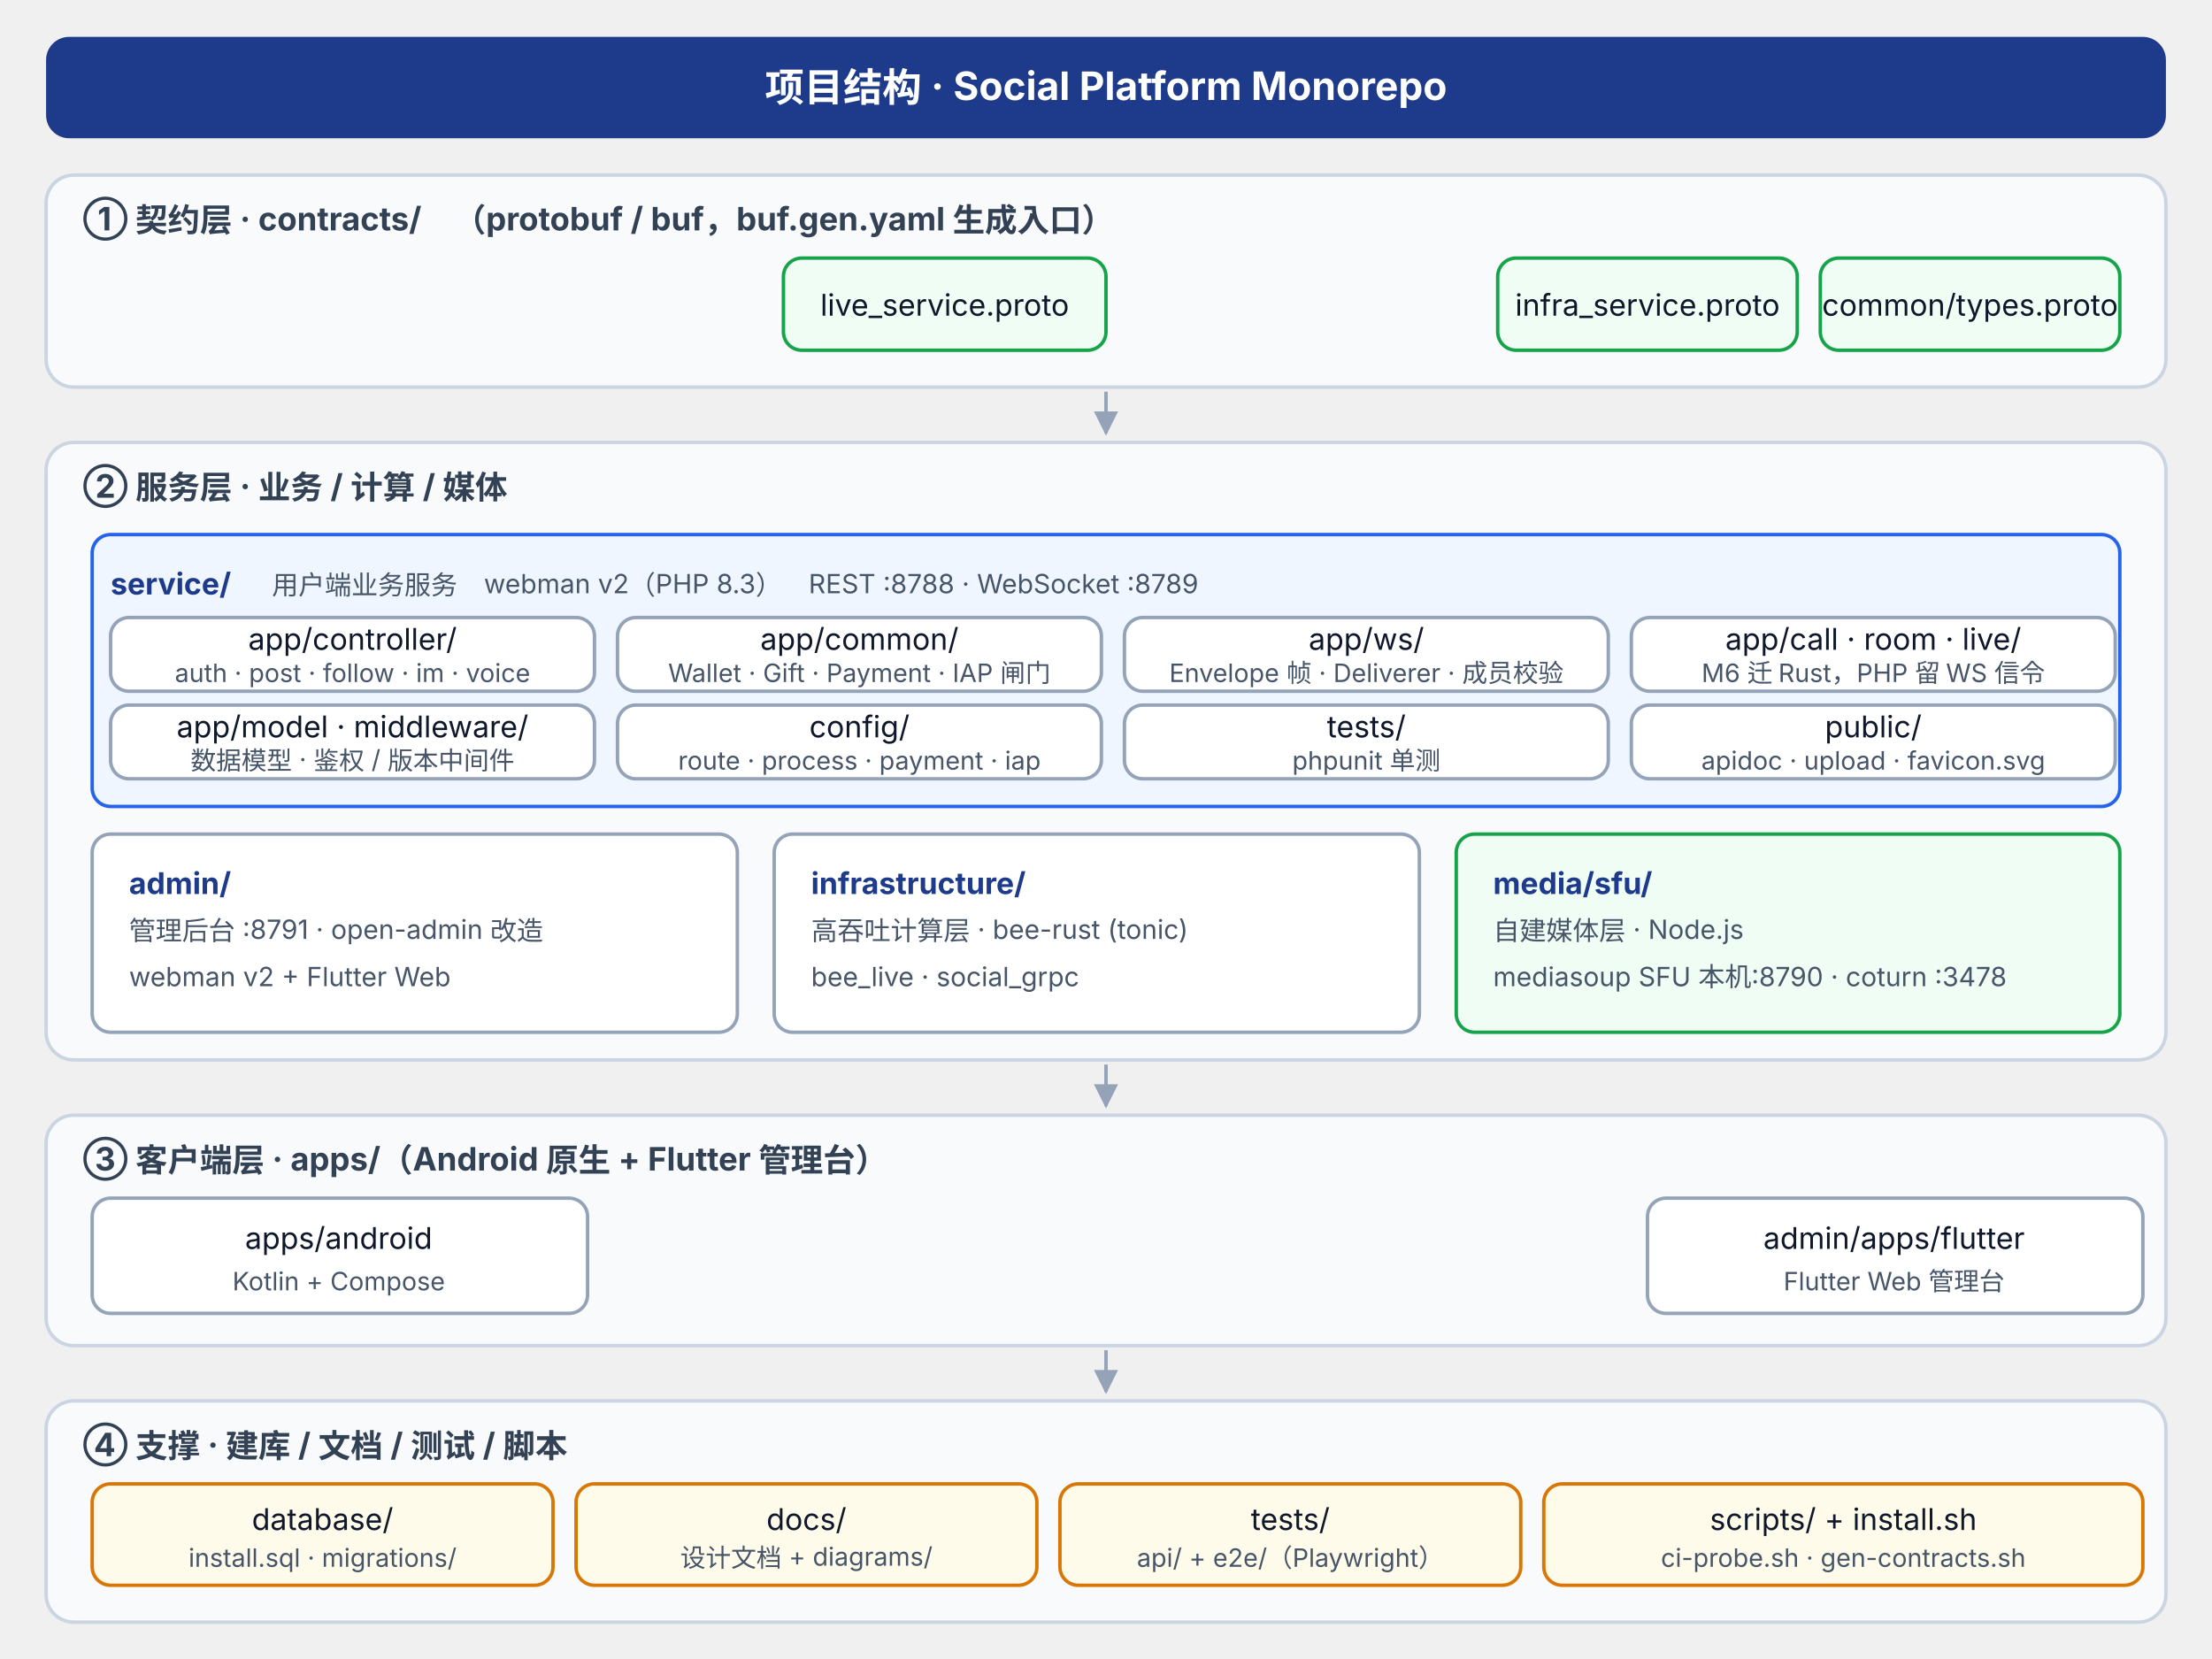
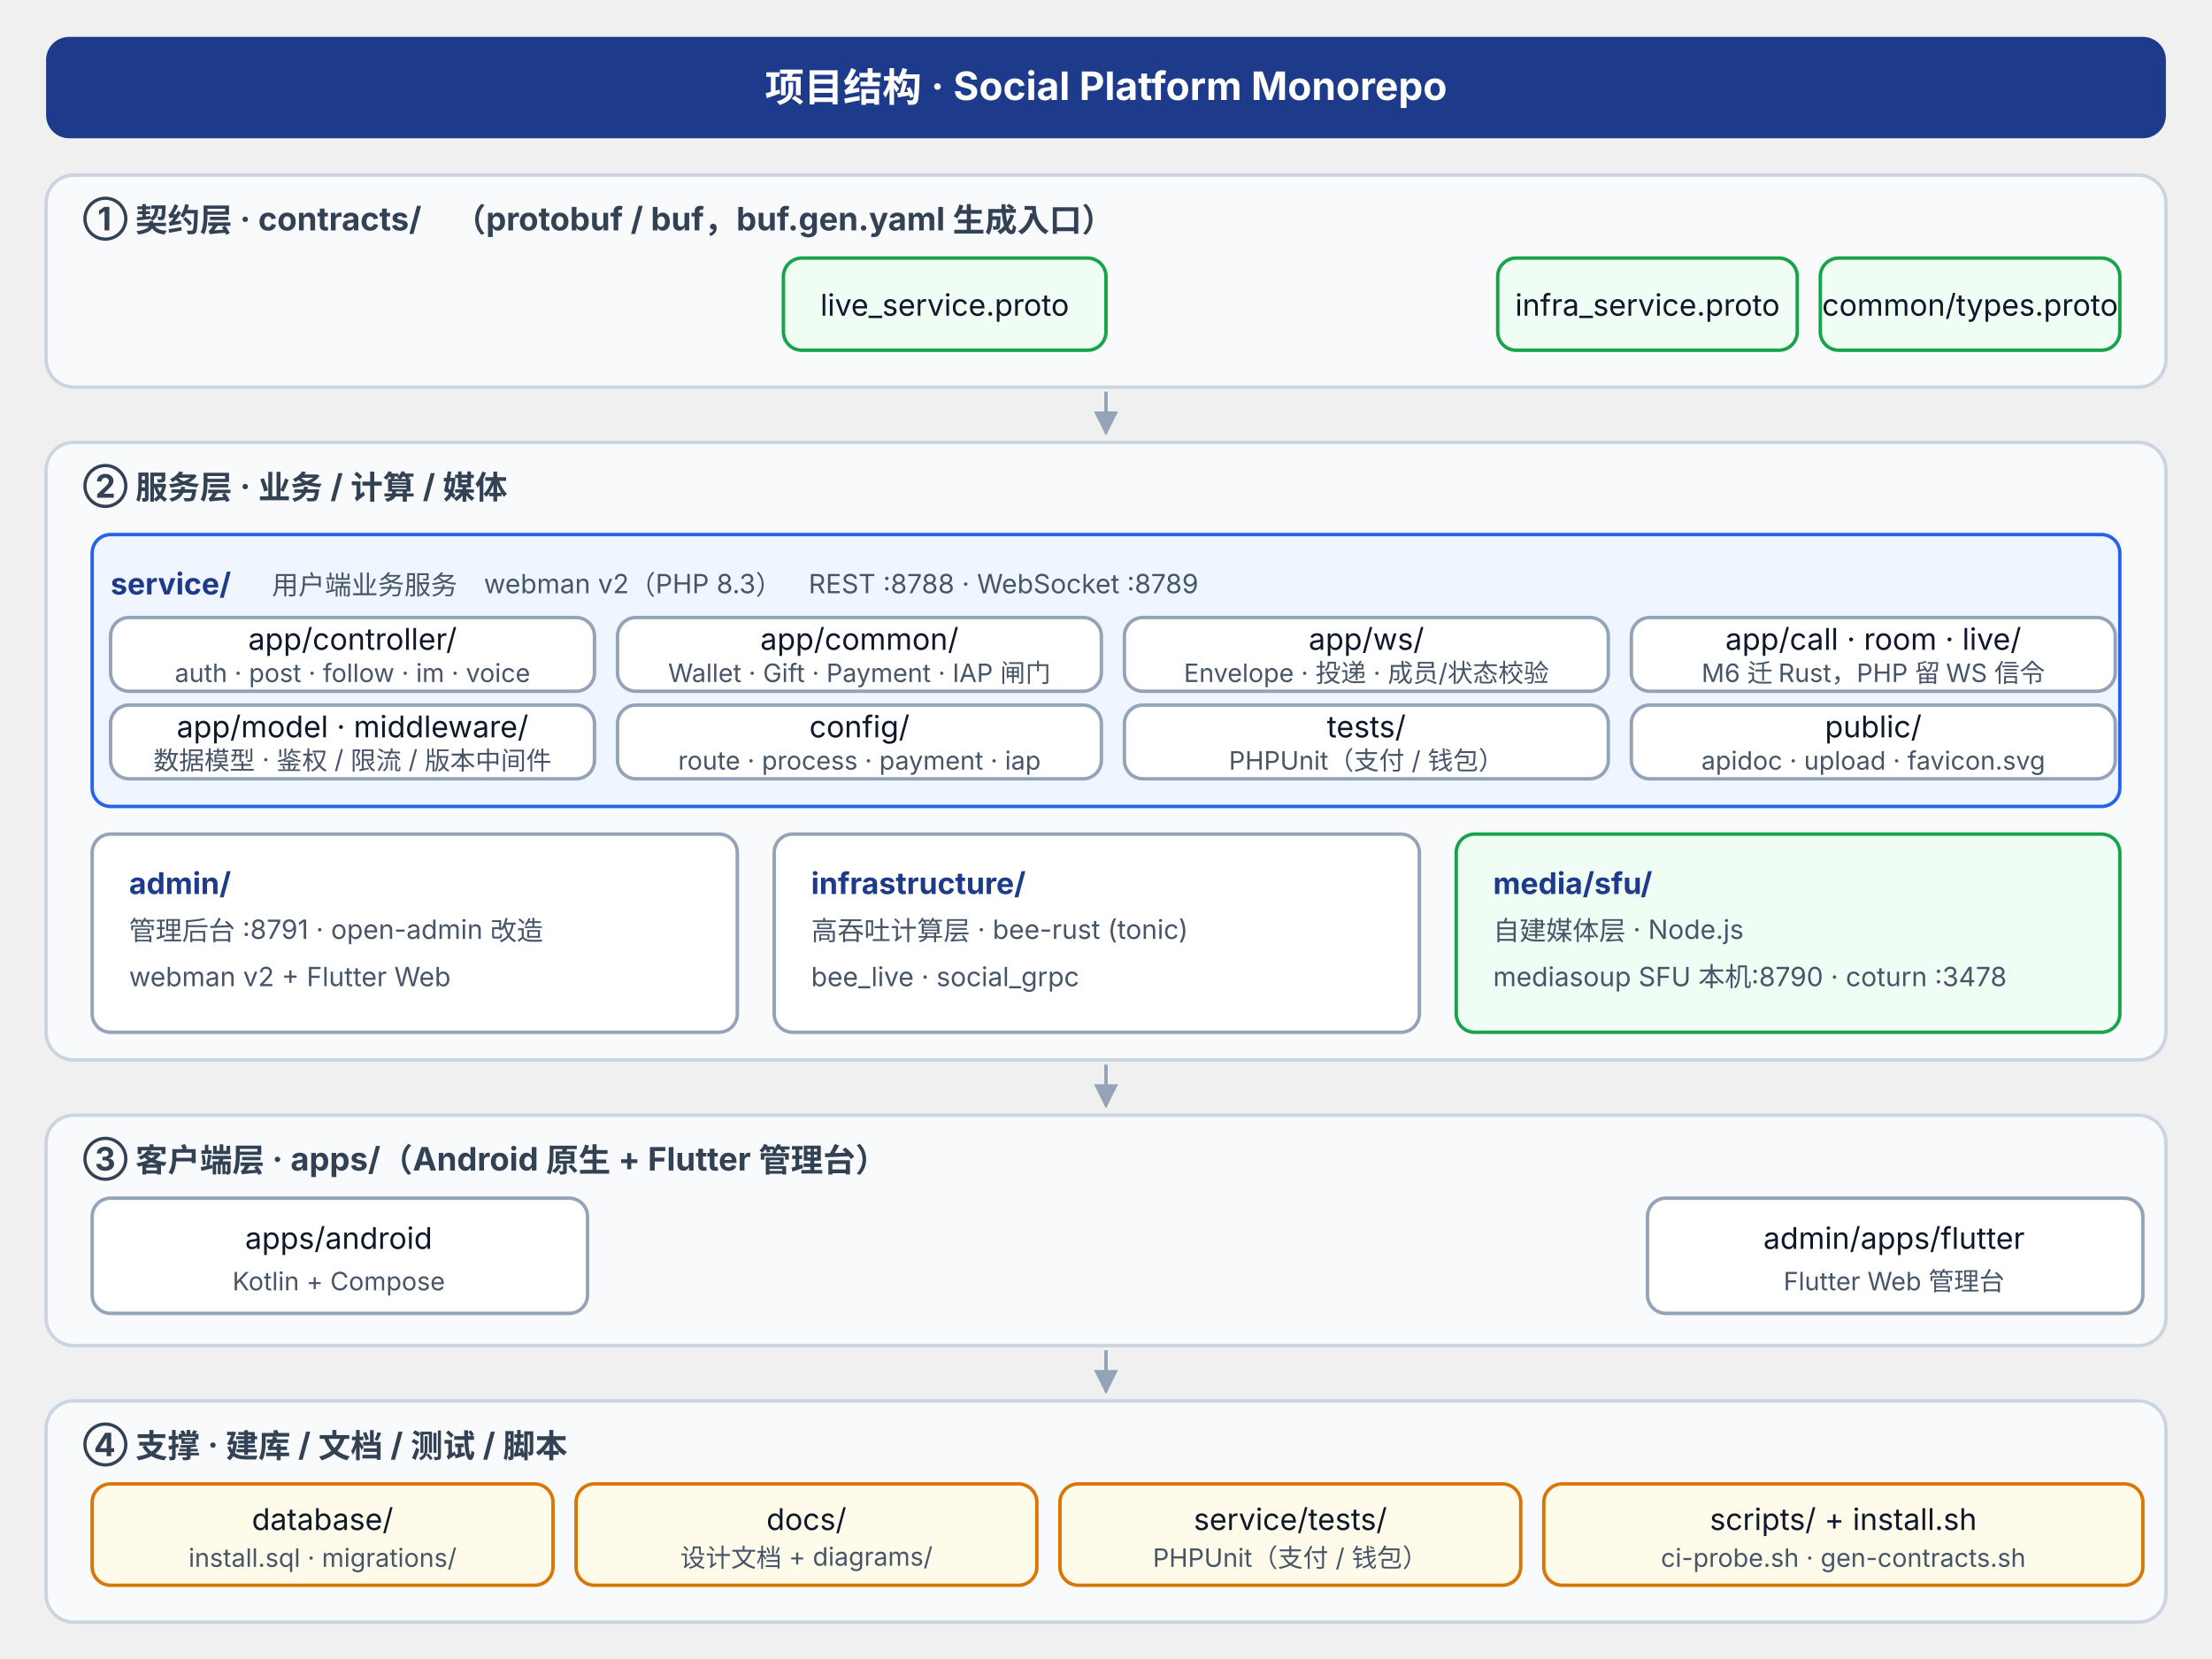
<svg xmlns="http://www.w3.org/2000/svg" viewBox="0 0 960 720" width="100%" font-family="system-ui, -apple-system, 'Segoe UI', 'PingFang SC', 'Microsoft YaHei', sans-serif">
  <defs>
    <marker id="arr" viewBox="0 0 10 10" refX="9" refY="5" markerWidth="7" markerHeight="7" orient="auto-start-reverse">
      <path d="M 0 0 L 10 5 L 0 10 z" fill="#94a3b8" />
    </marker>
  </defs>
  <style>
    .root  { fill: #1e3a8a; rx: 10 }
    .layer { fill: #f8fafc; stroke: #cbd5e1; stroke-width: 1.5; rx: 12 }
    .lt    { font-size: 14px; font-weight: 700; fill: #334155 }
    .tr    { font-size: 17px; font-weight: 700; fill: #ffffff; text-anchor: middle }
    .box   { fill: #ffffff; stroke: #94a3b8; stroke-width: 1.5; rx: 8 }
    .boxb  { fill: #eff6ff; stroke: #2563eb; stroke-width: 1.5; rx: 8 }
    .boxg  { fill: #f0fdf4; stroke: #16a34a; stroke-width: 1.5; rx: 8 }
    .boxy  { fill: #fffbeb; stroke: #d97706; stroke-width: 1.5; rx: 8 }
    .t     { font-size: 13px; fill: #0f172a; text-anchor: middle }
    .ts    { font-size: 11px; fill: #475569; text-anchor: middle }
    .tl    { font-size: 13px; font-weight: 700; fill: #1e3a8a }
    .tls   { font-size: 11.5px; fill: #475569 }
    .edge  { stroke: #94a3b8; stroke-width: 1.5; fill: none; marker-end: url(#arr) }
  </style>
  <rect class="root" x="20" y="16" width="920" height="44" />
  <text class="tr" x="480" y="44">项目结构 · Social Platform Monorepo</text>
  <rect class="layer" x="20" y="76" width="920" height="92" />
  <text class="lt" x="36" y="100">① 契约层 · contracts/　（protobuf / buf，buf.gen.yaml 生成入口）</text>
  <rect class="boxg" x="340" y="112" width="140" height="40" />
  <text class="t" x="410" y="137">live_service.proto</text>
  <rect class="boxg" x="650" y="112" width="130" height="40" />
  <text class="t" x="715" y="137">infra_service.proto</text>
  <rect class="boxg" x="790" y="112" width="130" height="40" />
  <text class="t" x="855" y="137">common/types.proto</text>
  <path class="edge" d="M 480 170 L 480 188" />
  <rect class="layer" x="20" y="192" width="920" height="268" />
  <text class="lt" x="36" y="216">② 服务层 · 业务 / 计算 / 媒体</text>
  <rect class="boxb" x="40" y="232" width="880" height="118" />
  <text class="tl" x="48" y="258">service/</text>
  <text class="tls" x="118" y="258">用户端业务服务　webman v2（PHP 8.3）　REST :8788 · WebSocket :8789</text>
  <rect class="box" x="48" y="268" width="210" height="32" />
  <text class="t" x="153" y="282">app/controller/</text>
  <text class="ts" x="153" y="296">auth · post · follow · im · voice</text>
  <rect class="box" x="268" y="268" width="210" height="32" />
  <text class="t" x="373" y="282">app/common/</text>
  <text class="ts" x="373" y="296">Wallet · Gift · Payment · IAP 闸门</text>
  <rect class="box" x="488" y="268" width="210" height="32" />
  <text class="t" x="593" y="282">app/ws/</text>
-   <text class="ts" x="593" y="296">Envelope 帧 · Deliverer · 成员校验</text>
+   <text class="ts" x="593" y="296">Envelope · 投递 · 成员/状态校验</text>
  <rect class="box" x="708" y="268" width="210" height="32" />
  <text class="t" x="813" y="282">app/call · room · live/</text>
  <text class="ts" x="813" y="296">M6 迁 Rust，PHP 留 WS 信令</text>
  <rect class="box" x="48" y="306" width="210" height="32" />
  <text class="t" x="153" y="320">app/model · middleware/</text>
-   <text class="ts" x="153" y="334">数据模型 · 鉴权 / 版本中间件</text>
+   <text class="ts" x="153" y="334">数据模型 · 鉴权 / 限流 / 版本中间件</text>
  <rect class="box" x="268" y="306" width="210" height="32" />
  <text class="t" x="373" y="320">config/</text>
  <text class="ts" x="373" y="334">route · process · payment · iap</text>
  <rect class="box" x="488" y="306" width="210" height="32" />
  <text class="t" x="593" y="320">tests/</text>
-   <text class="ts" x="593" y="334">phpunit 单测</text>
+   <text class="ts" x="593" y="334">PHPUnit（支付 / 钱包）</text>
  <rect class="box" x="708" y="306" width="210" height="32" />
  <text class="t" x="813" y="320">public/</text>
  <text class="ts" x="813" y="334">apidoc · upload · favicon.svg</text>
  <rect class="box" x="40" y="362" width="280" height="86" />
  <text class="tl" x="56" y="388">admin/</text>
  <text class="tls" x="56" y="408">管理后台 :8791 · open-admin 改造</text>
  <text class="tls" x="56" y="428">webman v2 + Flutter Web</text>
  <rect class="box" x="336" y="362" width="280" height="86" />
  <text class="tl" x="352" y="388">infrastructure/</text>
  <text class="tls" x="352" y="408">高吞吐计算层 · bee-rust (tonic)</text>
  <text class="tls" x="352" y="428">bee_live · social_grpc</text>
  <rect class="boxg" x="632" y="362" width="288" height="86" />
  <text class="tl" x="648" y="388">media/sfu/</text>
  <text class="tls" x="648" y="408">自建媒体层 · Node.js</text>
  <text class="tls" x="648" y="428">mediasoup SFU 本机:8790 · coturn :3478</text>
  <path class="edge" d="M 480 462 L 480 480" />
  <rect class="layer" x="20" y="484" width="920" height="100" />
  <text class="lt" x="36" y="508">③ 客户端层 · apps/（Android 原生 + Flutter 管理台）</text>
  <rect class="box" x="40" y="520" width="215" height="50" />
  <text class="t" x="147" y="542">apps/android</text>
  <text class="ts" x="147" y="560">Kotlin + Compose</text>
  <rect class="box" x="715" y="520" width="215" height="50" />
  <text class="t" x="822" y="542">admin/apps/flutter</text>
  <text class="ts" x="822" y="560">Flutter Web 管理台</text>
  <path class="edge" d="M 480 586 L 480 604" />
  <rect class="layer" x="20" y="608" width="920" height="96" />
  <text class="lt" x="36" y="632">④ 支撑 · 建库 / 文档 / 测试 / 脚本</text>
  <rect class="boxy" x="40" y="644" width="200" height="44" />
  <text class="t" x="140" y="664">database/</text>
  <text class="ts" x="140" y="680">install.sql · migrations/</text>
  <rect class="boxy" x="250" y="644" width="200" height="44" />
  <text class="t" x="350" y="664">docs/</text>
  <text class="ts" x="350" y="680">设计文档 + diagrams/</text>
  <rect class="boxy" x="460" y="644" width="200" height="44" />
-   <text class="t" x="560" y="664">tests/</text>
-   <text class="ts" x="560" y="680">api/ + e2e/（Playwright）</text>
+   <text class="t" x="560" y="664">service/tests/</text>
+   <text class="ts" x="560" y="680">PHPUnit（支付 / 钱包）</text>
  <rect class="boxy" x="670" y="644" width="260" height="44" />
  <text class="t" x="800" y="664">scripts/ + install.sh</text>
  <text class="ts" x="800" y="680">ci-probe.sh · gen-contracts.sh</text>
</svg>
